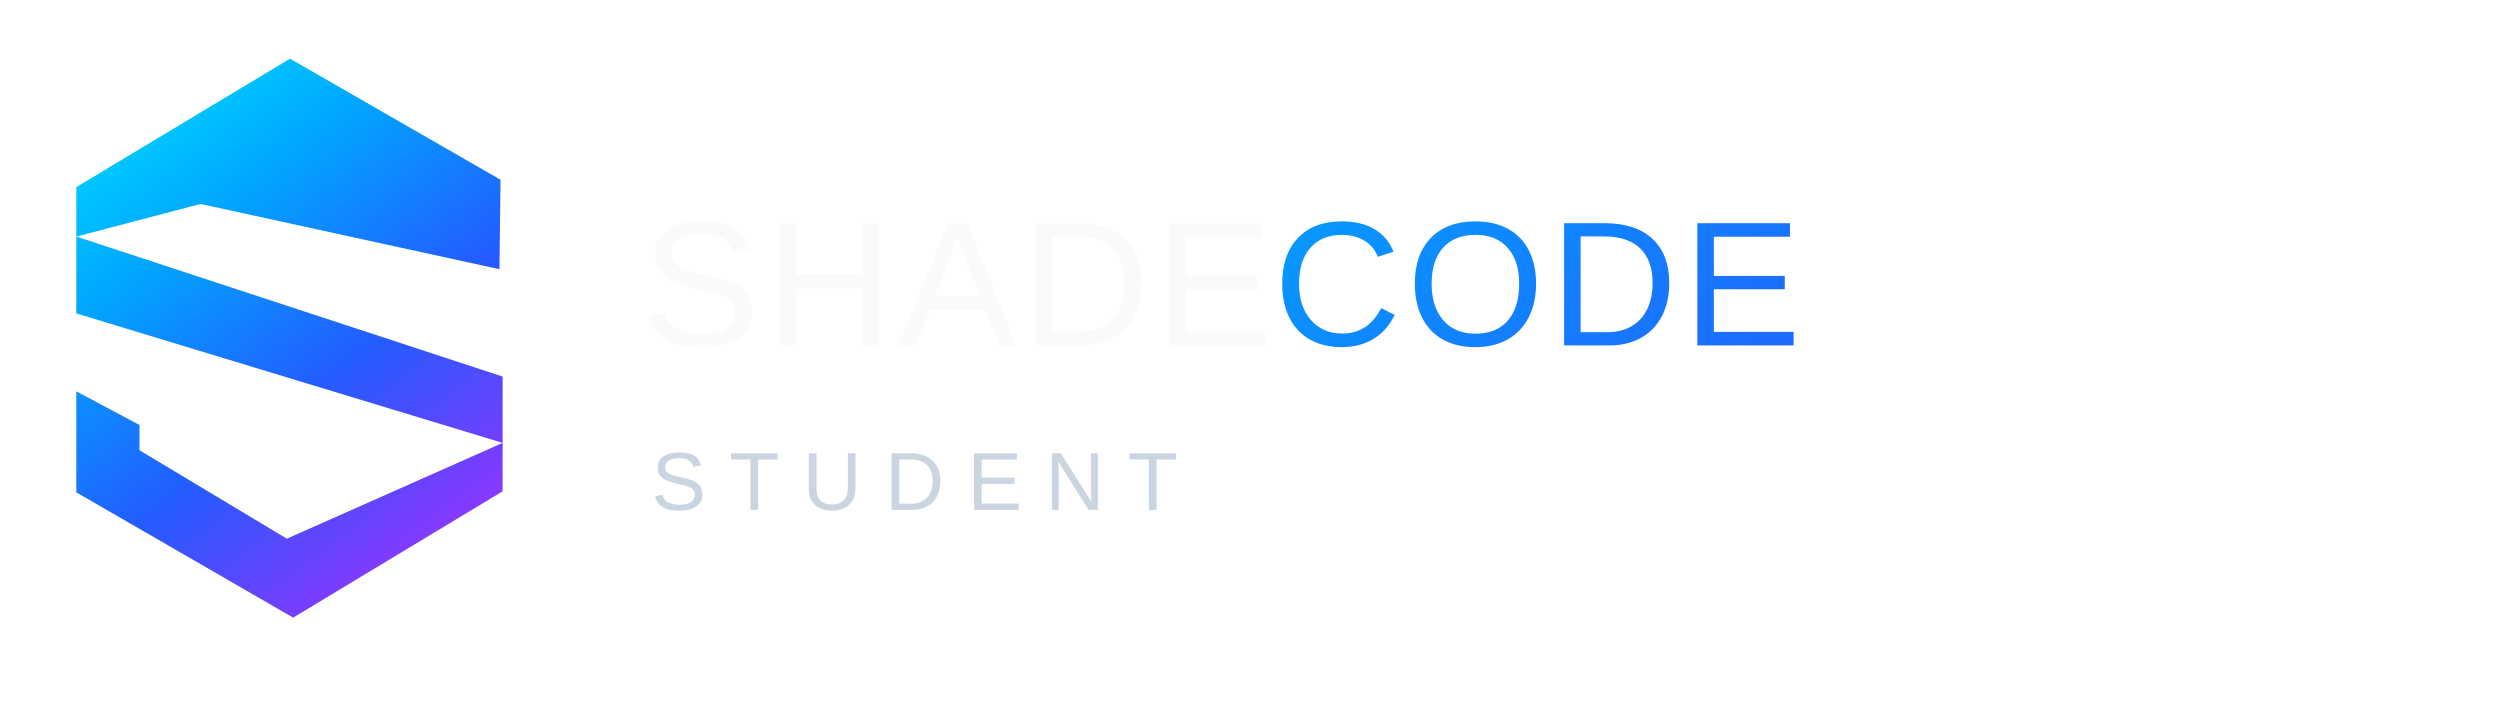
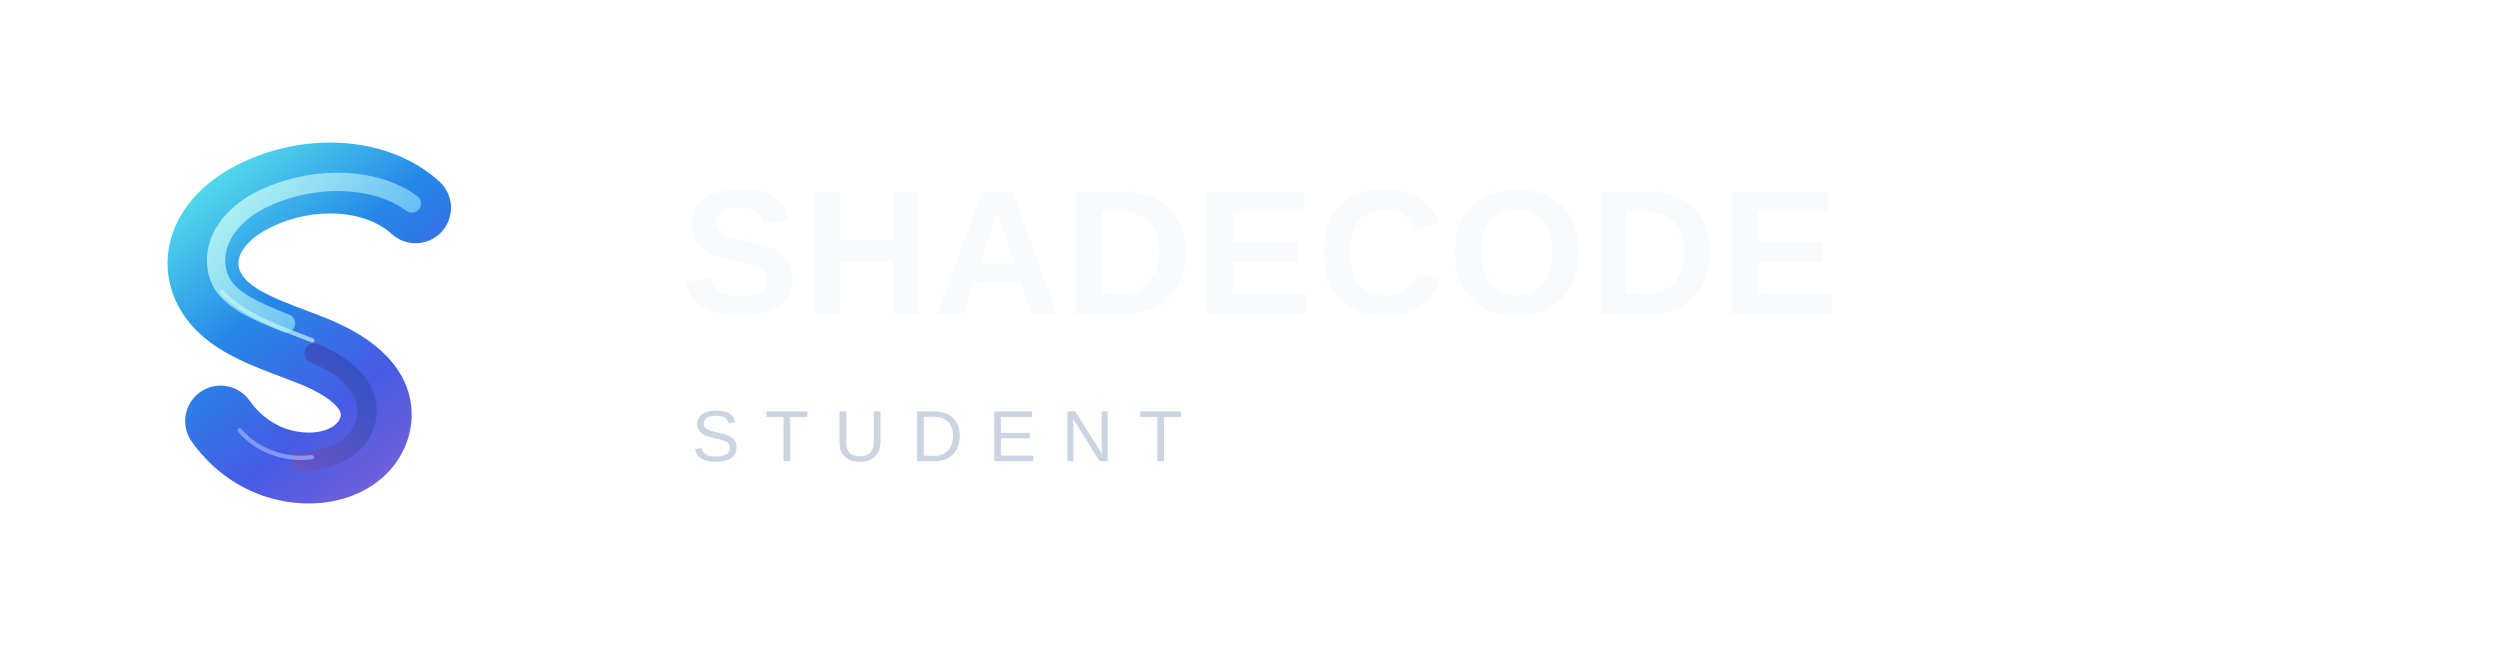
- <svg xmlns="http://www.w3.org/2000/svg" viewBox="0 0 760 220" role="img" aria-labelledby="title desc">
+ <svg xmlns="http://www.w3.org/2000/svg" viewBox="0 0 900 240" role="img" aria-labelledby="title">
  <defs>
-     <linearGradient id="shadecode-gradient" x1="72" y1="30" x2="478" y2="556" gradientUnits="userSpaceOnUse">
-       <stop offset="0" stop-color="#00E5FF" />
-       <stop offset=".28" stop-color="#00A8FF" />
-       <stop offset=".58" stop-color="#245BFF" />
-       <stop offset=".82" stop-color="#7A3CFF" />
-       <stop offset="1" stop-color="#C135FF" />
+     <linearGradient id="shadecode-folded-s-ribbon" x1="320" y1="300" x2="700" y2="760" gradientUnits="userSpaceOnUse">
+       <stop offset="0" stop-color="#54DDEB" />
+       <stop offset=".38" stop-color="#2588E8" />
+       <stop offset=".72" stop-color="#465BE5" />
+       <stop offset="1" stop-color="#7761D8" />
+     </linearGradient>
+     <linearGradient id="shadecode-folded-s-fold" x1="360" y1="330" x2="620" y2="560" gradientUnits="userSpaceOnUse">
+       <stop stop-color="#B1F4F3" />
+       <stop offset="1" stop-color="#4CA8F4" />
+     </linearGradient>
+     <linearGradient id="shadecode-folded-s-underfold" x1="600" y1="590" x2="450" y2="770" gradientUnits="userSpaceOnUse">
+       <stop stop-color="#3152C4" />
+       <stop offset="1" stop-color="#6C55C6" />
    </linearGradient>
  </defs>
-   <g fill="url(#shadecode-gradient)" transform="translate(0 10) scale(.32)">
-     <path d="M72.5 146.5 275.5 24.5 475.5 139.5 474.5 224.5 190.5 162.5 72.5 193.5Z" />
-     <path d="M72.5 193.5 477.5 326.5 477.5 389.5 72.5 266.5Z" />
-     <path d="M72.5 340.5 132.5 372.5 132.5 396.5 272.5 480.5 477.5 389.5 477.5 435.5 278.5 555.5 72.5 436.5Z" />
+   <g transform="translate(0 0) scale(.22)">
+     <path d="M680 340 C620 285 515 276 426 316 C338 355 310 428 350 485 C382 530 445 548 511 574 C581 602 625 642 614 694 C601 752 528 782 451 757 C413 744 383 720 361 689" fill="none" stroke="url(#shadecode-folded-s-ribbon)" stroke-width="116" stroke-linecap="round" stroke-linejoin="round" />
+     <path d="M674 333 C617 291 523 286 442 320 C368 351 341 408 359 455 C373 491 421 510 468 529" fill="none" stroke="url(#shadecode-folded-s-fold)" stroke-width="30" stroke-linecap="round" stroke-linejoin="round" />
+     <path d="M514 578 C575 603 608 641 599 687 C590 730 545 754 493 755" fill="none" stroke="url(#shadecode-folded-s-underfold)" stroke-width="32" stroke-linecap="round" stroke-linejoin="round" />
+     <path d="M363 478 C399 516 454 535 511 557" fill="none" stroke="#C4F6F4" stroke-opacity=".7" stroke-width="7" stroke-linecap="round" />
+     <path d="M392 704 C422 739 469 754 510 748" fill="none" stroke="#A7B7FF" stroke-opacity=".65" stroke-width="7" stroke-linecap="round" />
  </g>
-   <text x="195" y="105" font-family="Michroma, Arial, Helvetica, sans-serif" font-weight="400" font-size="54" letter-spacing="1.5" fill="#F8FAFC">SHADE<tspan fill="url(#shadecode-gradient)">CODE</tspan>
-   </text>
-   <text x="198" y="155" font-family="Michroma, Arial, Helvetica, sans-serif" font-weight="400" font-size="25" letter-spacing="7" fill="#CBD5E1">STUDENT</text>
+   <text x="245" y="113" font-family="Arial,Helvetica,sans-serif" font-size="64" font-weight="650" letter-spacing="1" fill="#F8FAFC">SHADECODE</text>
+   <text x="249" y="166" font-family="Arial,Helvetica,sans-serif" font-size="26" font-weight="500" letter-spacing="9" fill="#CBD5E1">STUDENT</text>
</svg>
